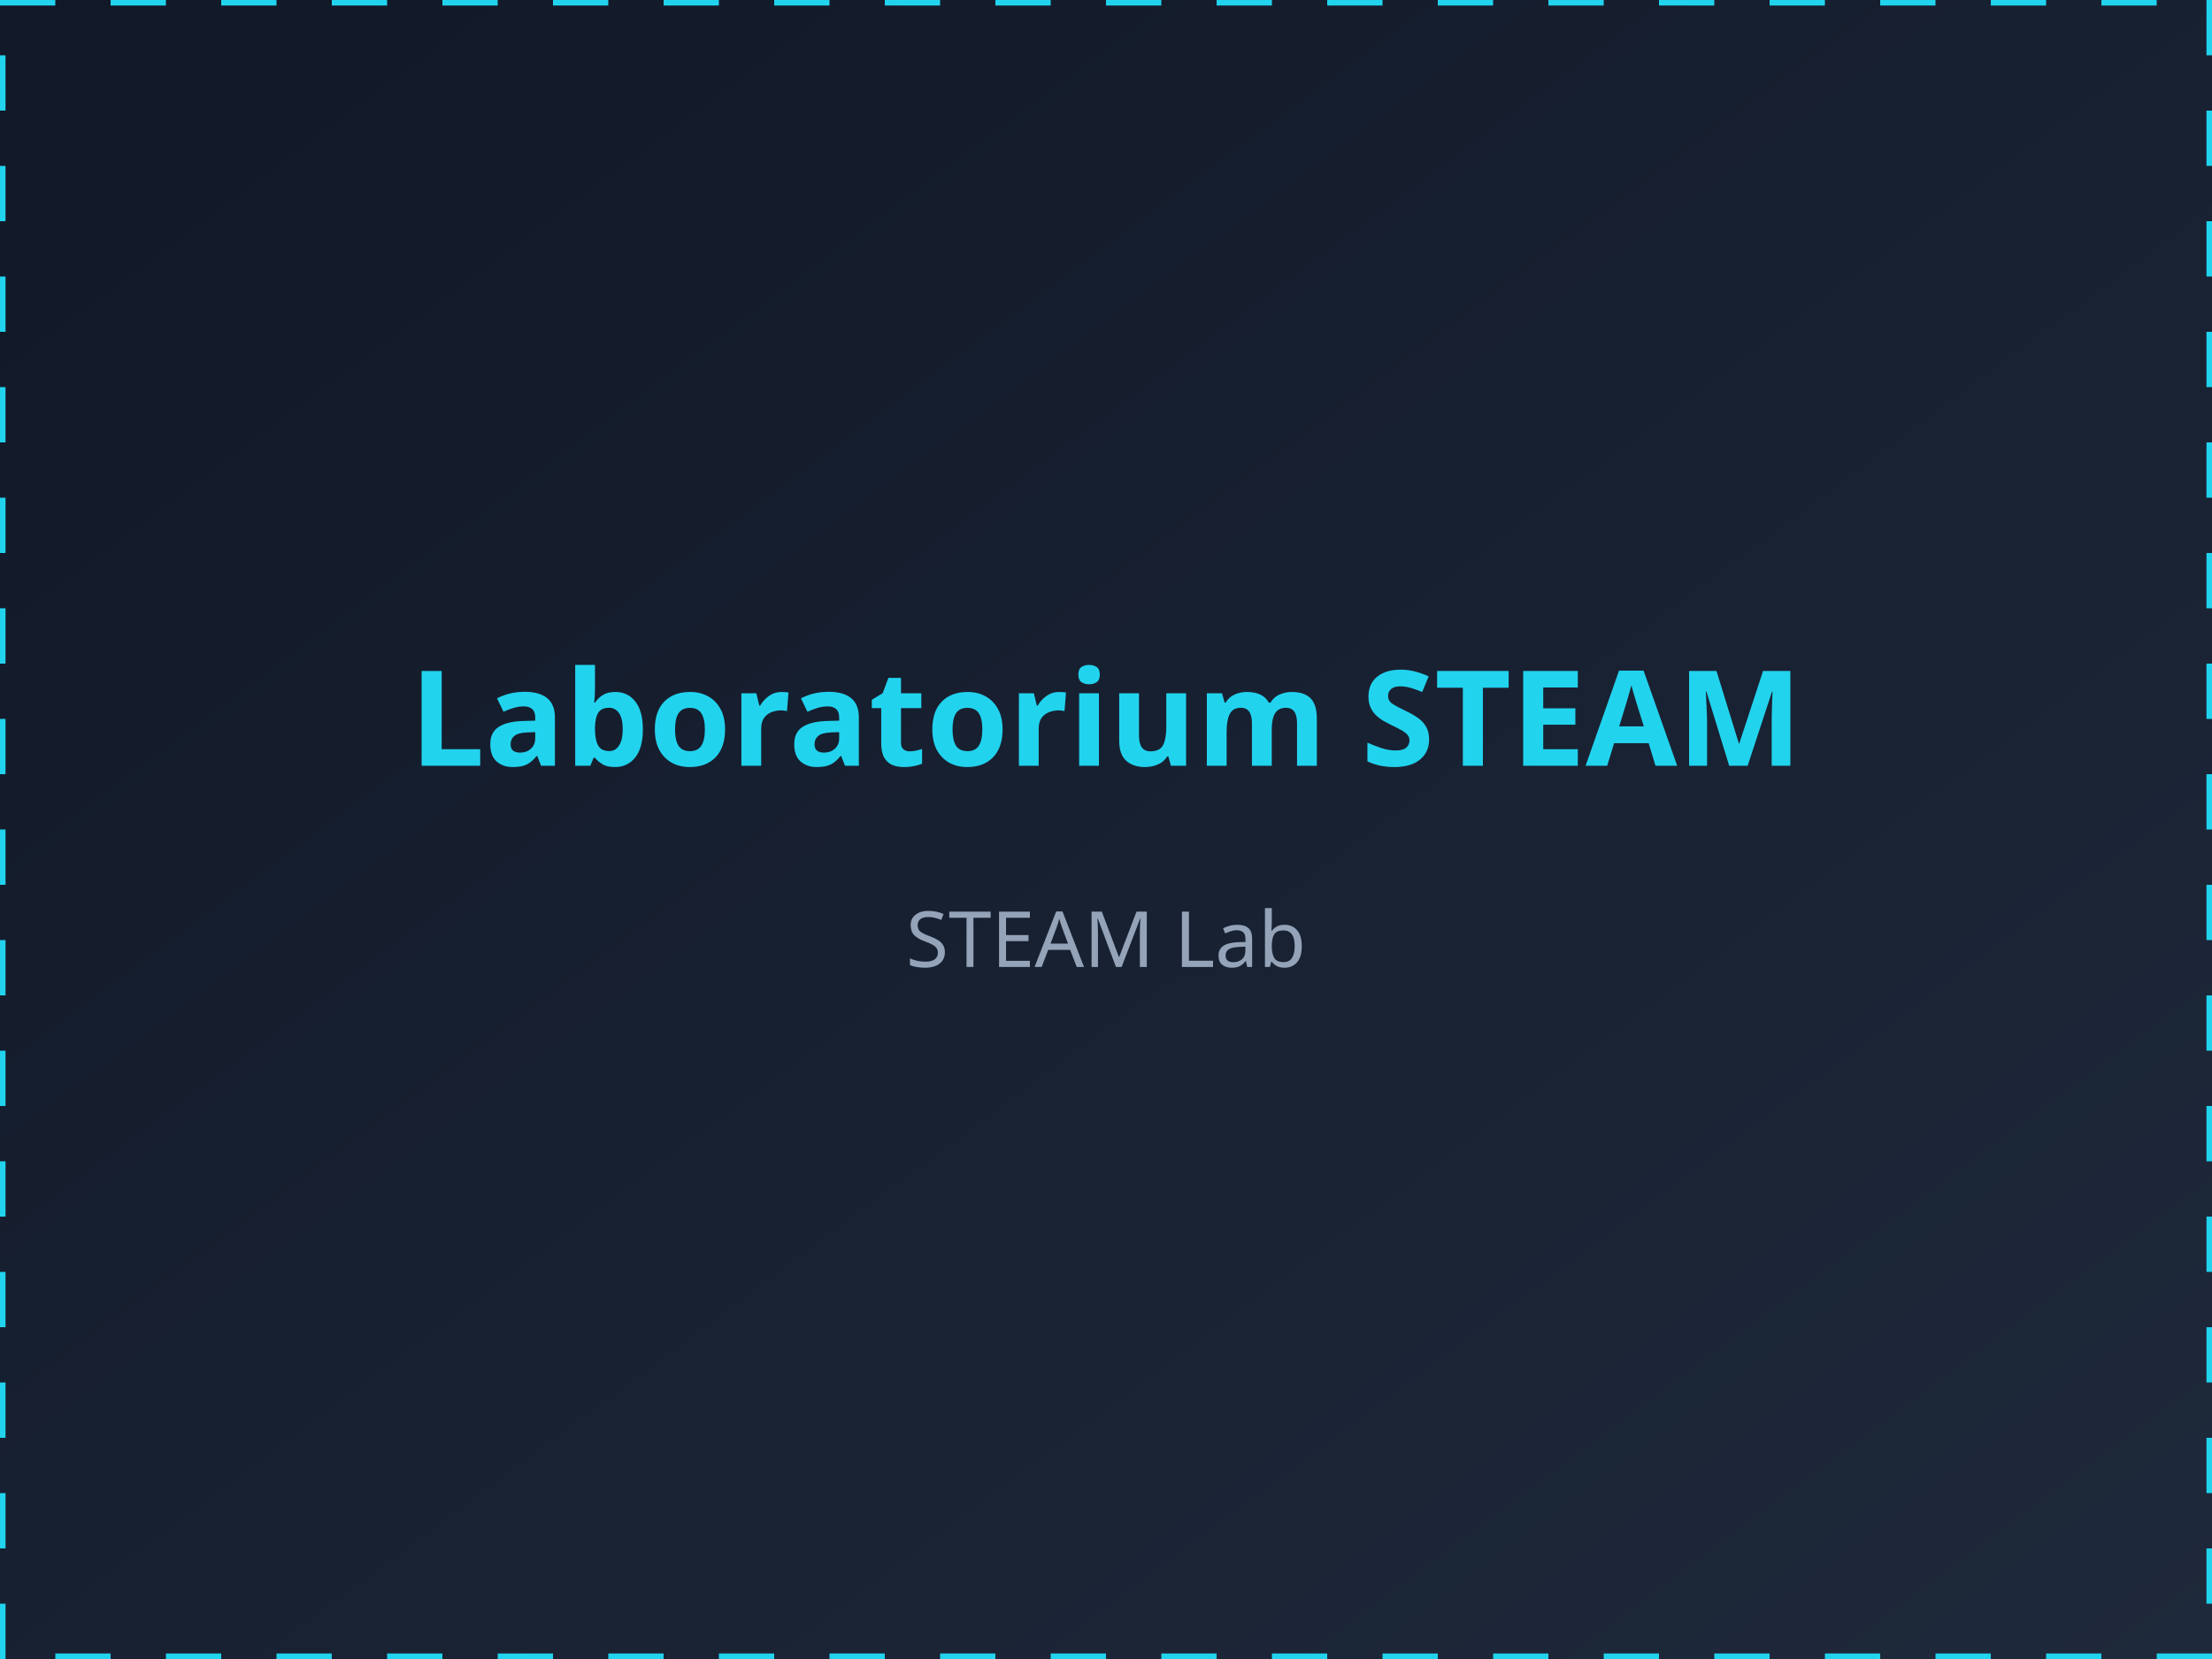
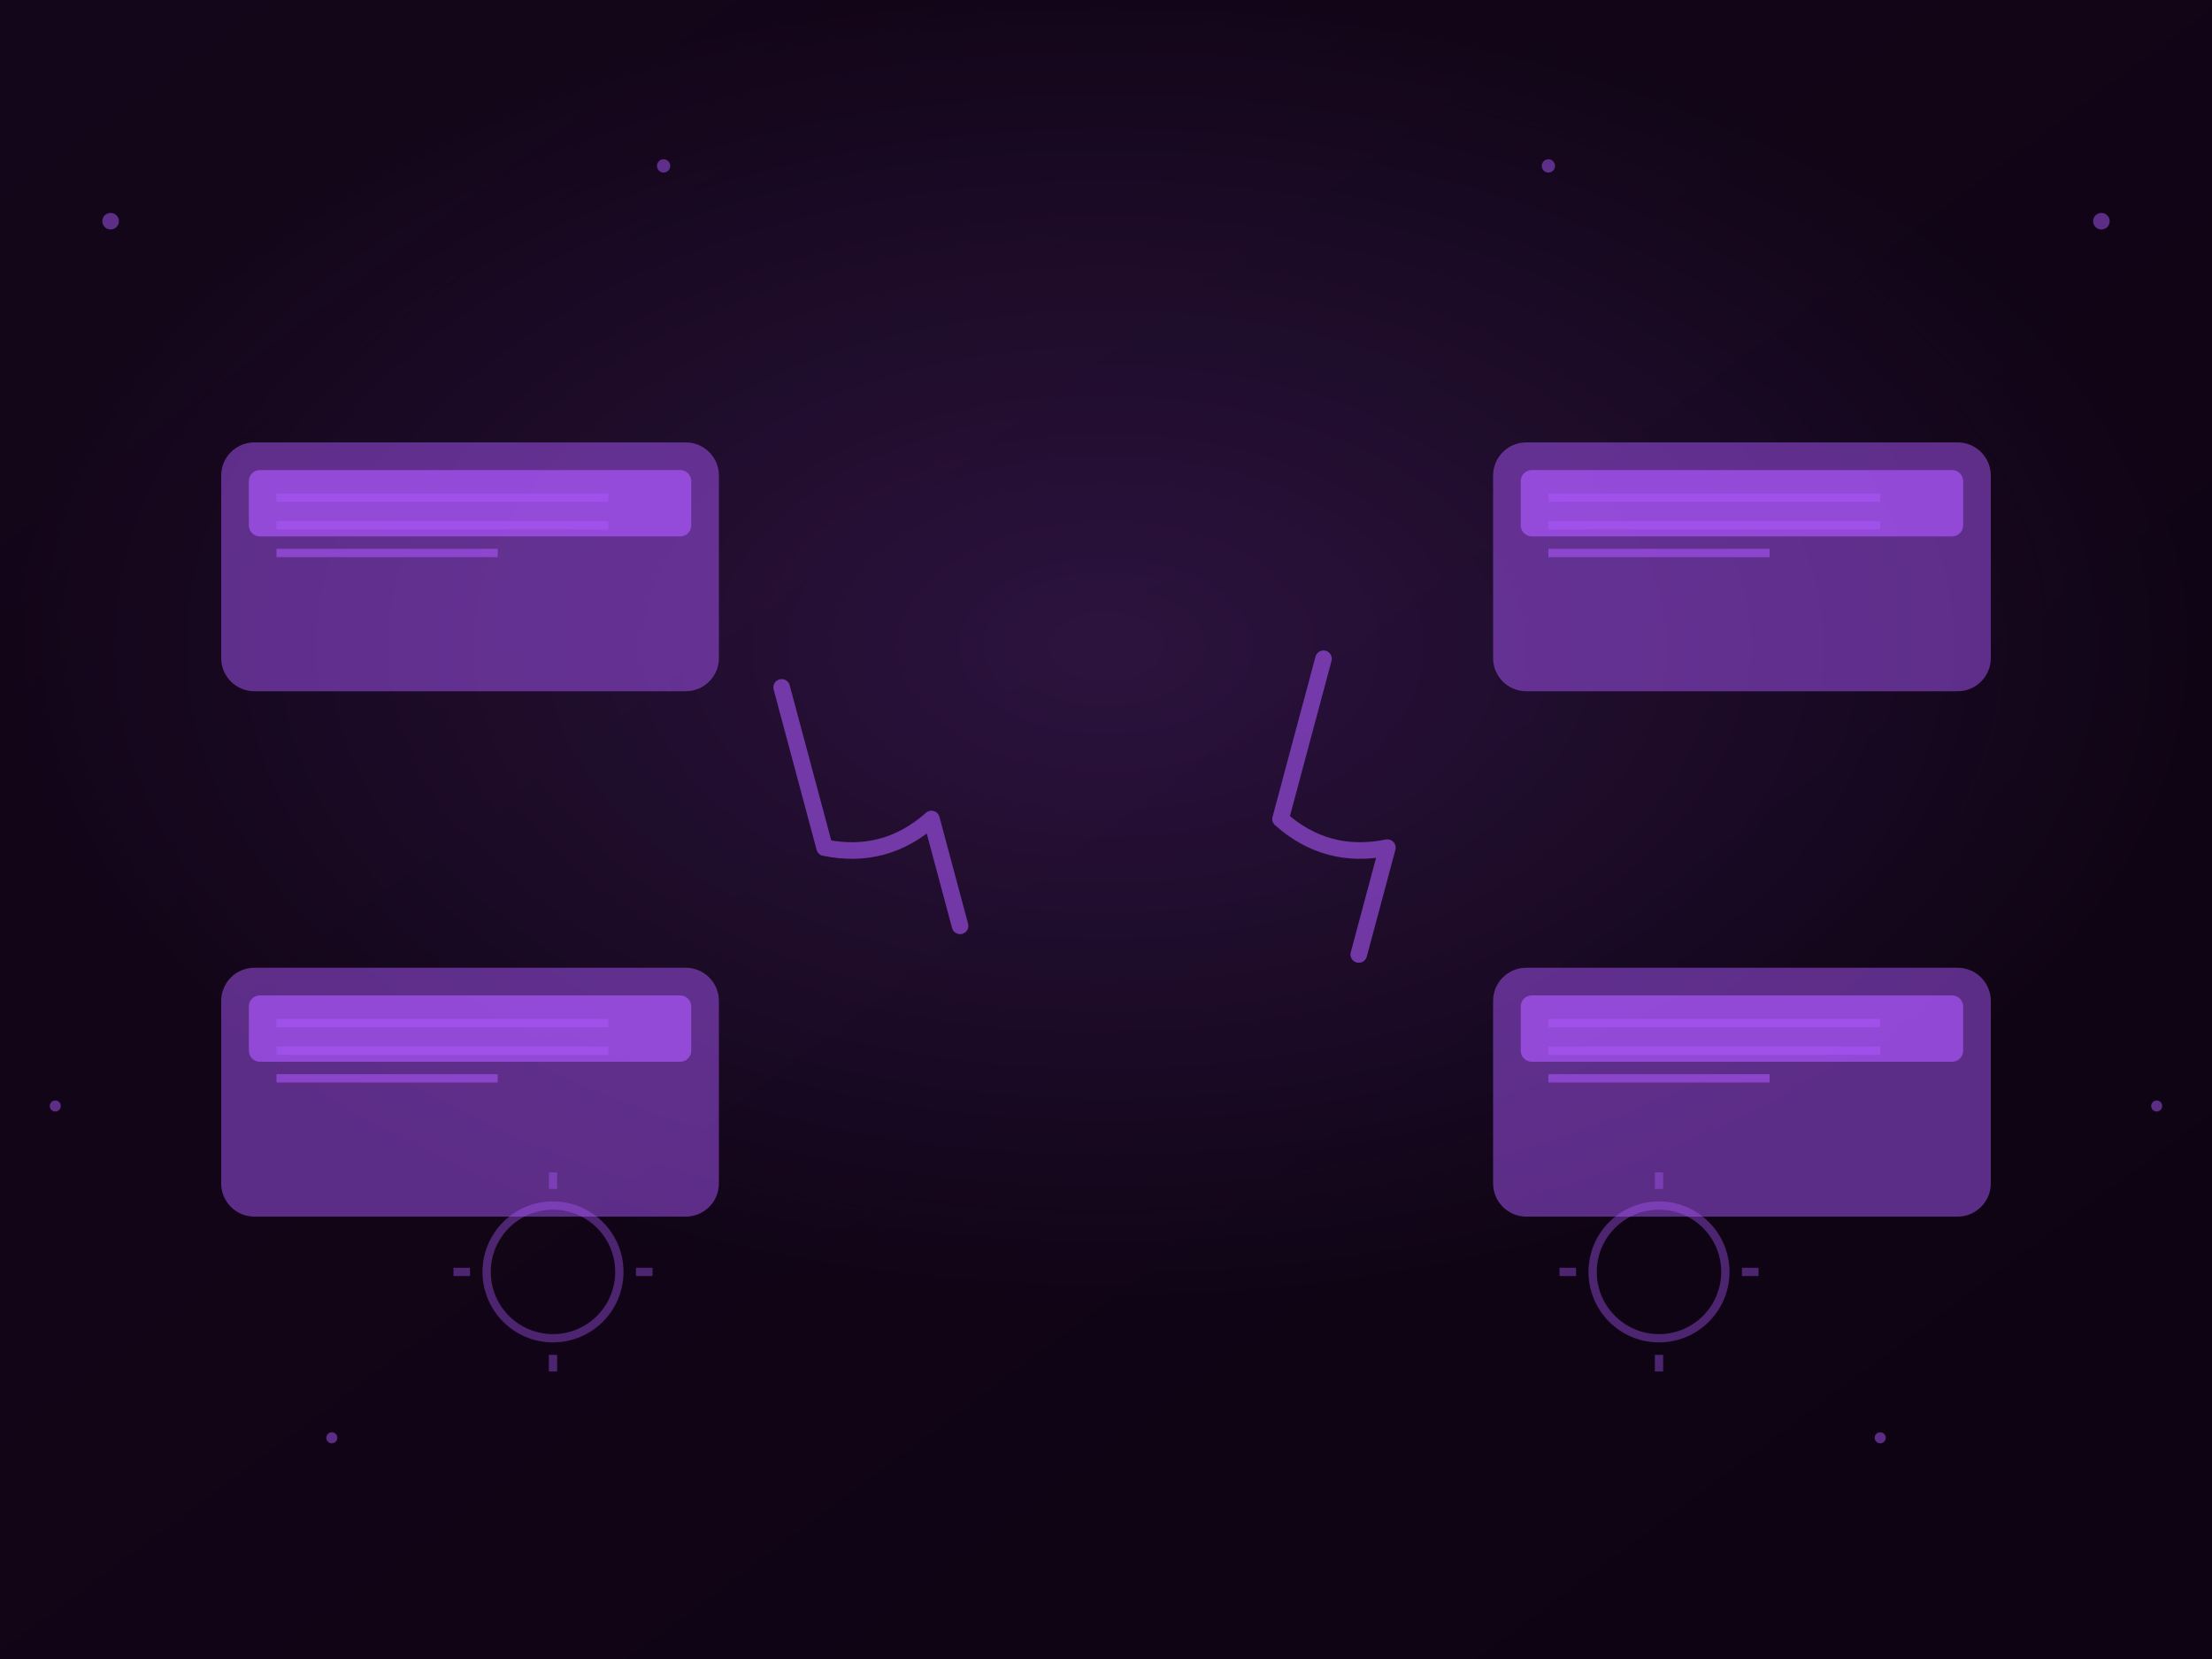
<svg xmlns="http://www.w3.org/2000/svg" viewBox="0 0 400 300" width="400" height="300">
  <defs>
    <linearGradient id="bg" x1="0%" y1="0%" x2="100%" y2="100%">
-       <stop offset="0%" style="stop-color:#111827;stop-opacity:1" />
-       <stop offset="100%" style="stop-color:#1e293b;stop-opacity:1" />
+       <stop offset="0%" stop-color="#14061a" />
+       <stop offset="100%" stop-color="#0d0312" />
    </linearGradient>
+     <radialGradient id="steamGlow" cx="50%" cy="45%" r="65%">
+       <stop offset="0%" stop-color="#a855f7" stop-opacity="0.18" />
+       <stop offset="70%" stop-color="#a855f7" stop-opacity="0" />
+     </radialGradient>
  </defs>
  <rect width="400" height="300" fill="url(#bg)" />
-   <rect x="0" y="0" width="400" height="300" fill="none" stroke="#22d3ee" stroke-width="2" stroke-dasharray="10,10" />
-   <text x="200" y="130" font-family="system-ui, sans-serif" font-size="24" fill="#22d3ee" text-anchor="middle" dominant-baseline="middle" font-weight="600">Laboratorium STEAM</text>
-   <text x="200" y="170" font-family="system-ui, sans-serif" font-size="14" fill="#94a3b8" text-anchor="middle" dominant-baseline="middle">STEAM Lab</text>
+   <ellipse cx="200" cy="130" rx="220" ry="130" fill="url(#steamGlow)" />
+   <g transform="translate(200, 150)">
+     <g fill="#a855f7" opacity="0.5">
+       <rect x="-160" y="-70" width="90" height="45" rx="6" />
+       <rect x="70" y="-70" width="90" height="45" rx="6" />
+       <rect x="-160" y="25" width="90" height="45" rx="6" />
+       <rect x="70" y="25" width="90" height="45" rx="6" />
+     </g>
+     <g fill="#a855f7" opacity="0.7">
+       <rect x="-155" y="-65" width="80" height="12" rx="2" />
+       <rect x="75" y="-65" width="80" height="12" rx="2" />
+       <rect x="-155" y="30" width="80" height="12" rx="2" />
+       <rect x="75" y="30" width="80" height="12" rx="2" />
+     </g>
+     <g stroke="#a855f7" stroke-width="1.5" fill="none" opacity="0.6">
+       <path d="M-150,-60 L-90,-60 M-150,-55 L-90,-55 M-150,-50 L-110,-50" />
+       <path d="M80,-60 L140,-60 M80,-55 L140,-55 M80,-50 L120,-50" />
+       <path d="M-150,35 L-90,35 M-150,40 L-90,40 M-150,45 L-110,45" />
+       <path d="M80,35 L140,35 M80,40 L140,40 M80,45 L120,45" />
+     </g>
+     <g stroke="#a855f7" stroke-width="3" fill="none" opacity="0.6" stroke-linecap="round" stroke-linejoin="round">
+       <path d="M-50,-40 L-50,-10 Q-40,-5 -30,-10 L-30,10" transform="rotate(-15)" />
+       <path d="M30,-40 L30,-10 Q40,-5 50,-10 L50,10" transform="rotate(15)" />
+     </g>
+     <g stroke="#a855f7" stroke-width="1.5" fill="none" opacity="0.4">
+       <circle cx="-100" cy="80" r="12" />
+       <g transform="translate(-100, 80)">
+         <line x1="0" y1="-15" x2="0" y2="-18" />
+         <line x1="0" y1="15" x2="0" y2="18" />
+         <line x1="-15" y1="0" x2="-18" y2="0" />
+         <line x1="15" y1="0" x2="18" y2="0" />
+       </g>
+       <circle cx="100" cy="80" r="12" />
+       <g transform="translate(100, 80)">
+         <line x1="0" y1="-15" x2="0" y2="-18" />
+         <line x1="0" y1="15" x2="0" y2="18" />
+         <line x1="-15" y1="0" x2="-18" y2="0" />
+         <line x1="15" y1="0" x2="18" y2="0" />
+       </g>
+     </g>
+     <g fill="#a855f7" opacity="0.5">
+       <circle cx="-180" cy="-110" r="1.5" />
+       <circle cx="180" cy="-110" r="1.5" />
+       <circle cx="-190" cy="50" r="1" />
+       <circle cx="190" cy="50" r="1" />
+       <circle cx="-80" cy="-120" r="1.2" />
+       <circle cx="80" cy="-120" r="1.2" />
+       <circle cx="-140" cy="110" r="1" />
+       <circle cx="140" cy="110" r="1" />
+     </g>
+   </g>
</svg>
